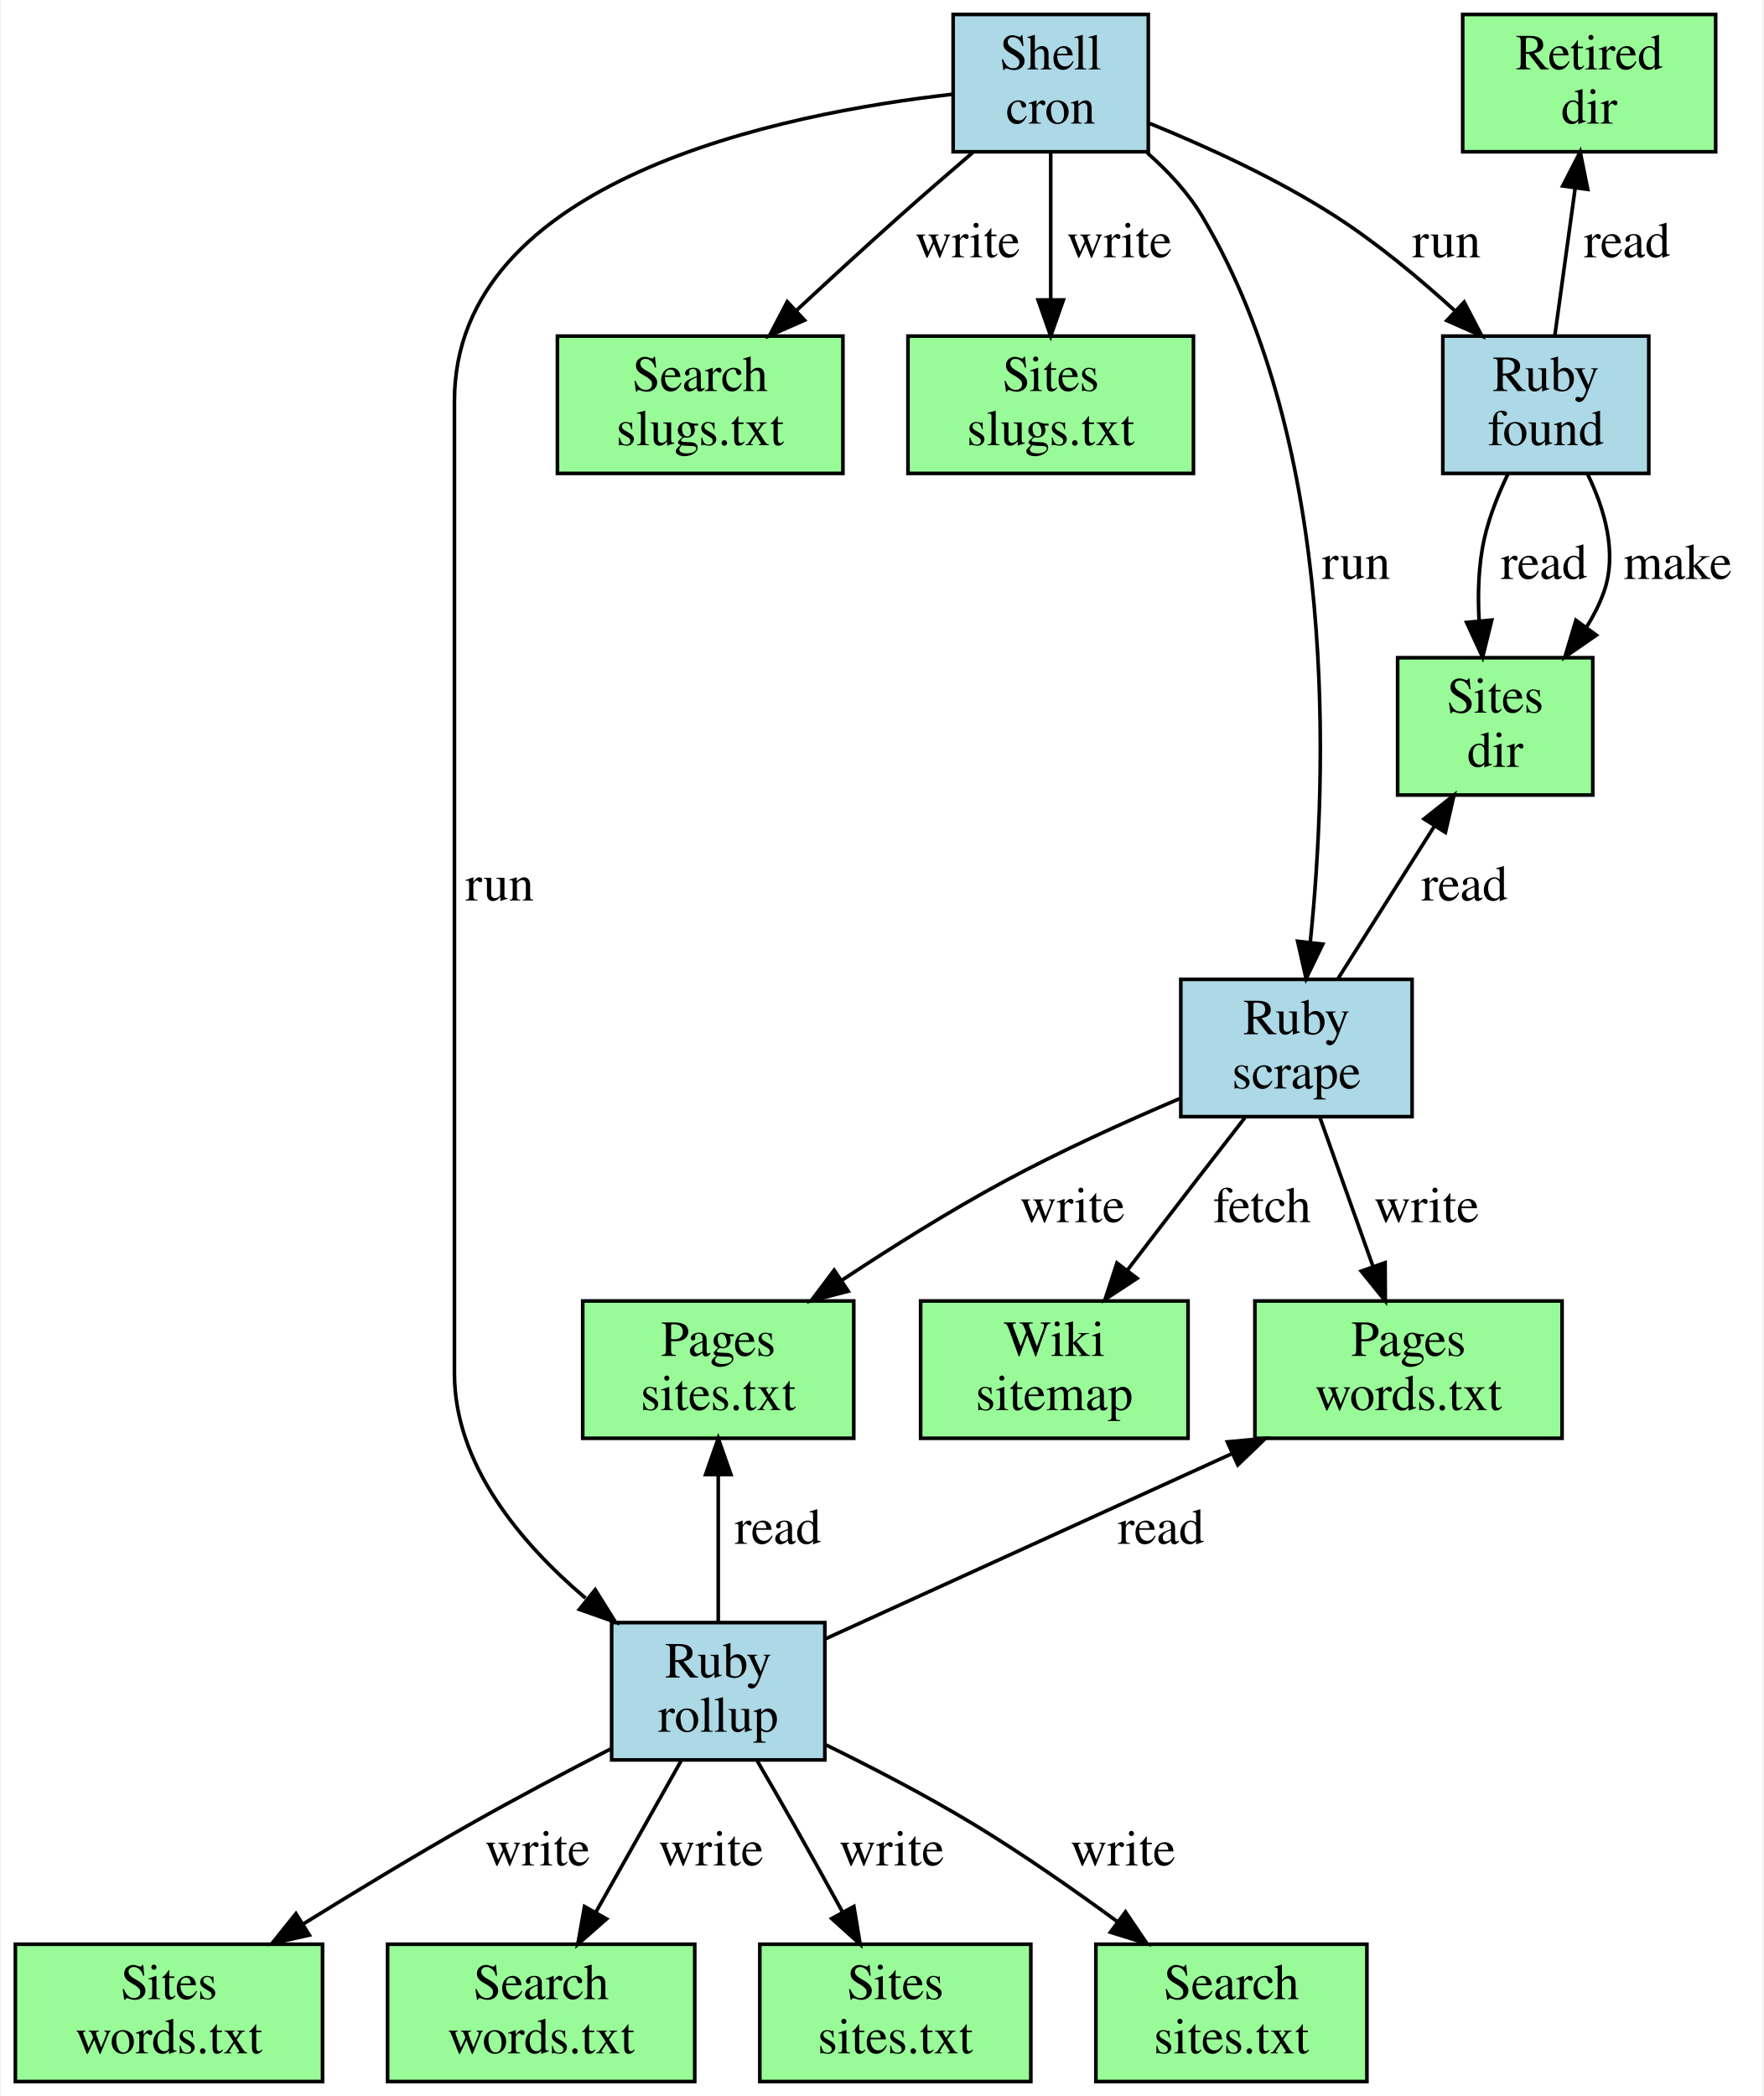
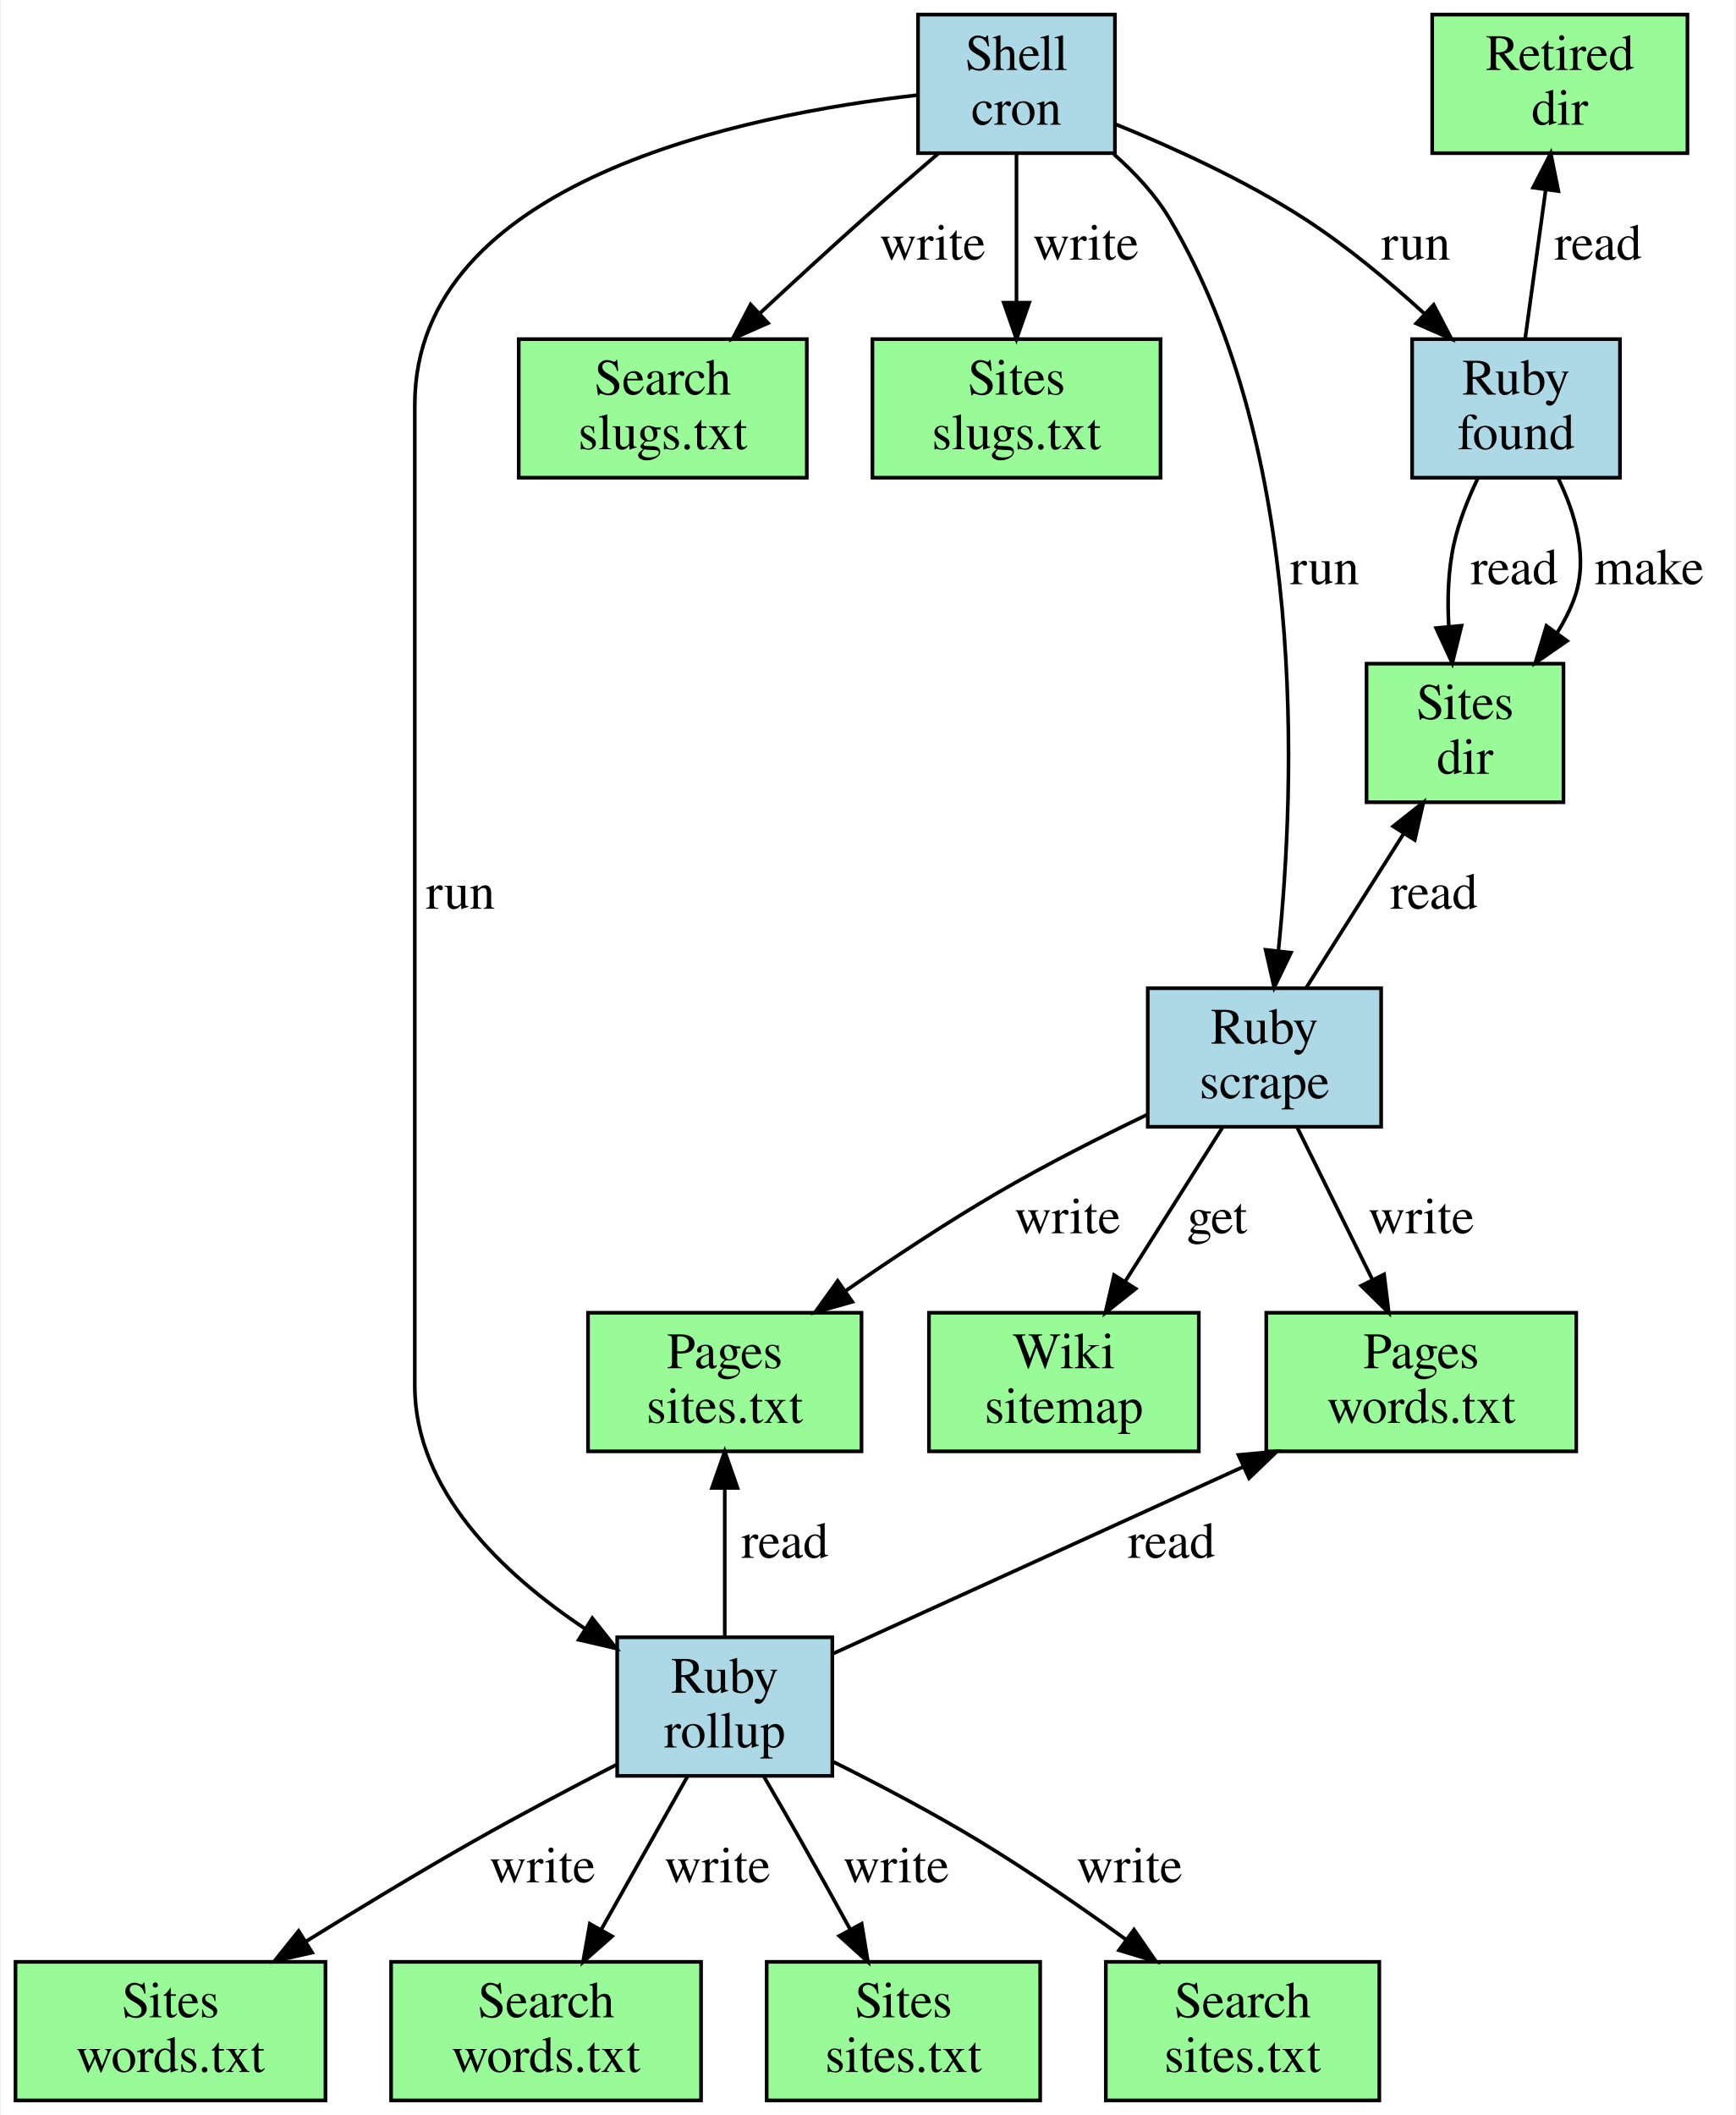
- <svg xmlns="http://www.w3.org/2000/svg" xmlns:xlink="http://www.w3.org/1999/xlink" width="488pt" height="580pt" viewBox="0.00 0.00 487.50 580.00">
+ <svg xmlns="http://www.w3.org/2000/svg" xmlns:xlink="http://www.w3.org/1999/xlink" width="476pt" height="580pt" viewBox="0.00 0.00 475.50 580.00">
  <g id="graph0" class="graph" transform="scale(1 1) rotate(0) translate(4 576)">
-     <polygon fill="white" stroke="transparent" points="-4,4 -4,-576 483.5,-576 483.5,4 -4,4" />
+     <polygon fill="white" stroke="transparent" points="-4,4 -4,-576 471.5,-576 471.5,4 -4,4" />
    <g id="node1" class="node">
-       <polygon fill="lightblue" stroke="black" points="313.5,-572 259.5,-572 259.5,-534 313.5,-534 313.5,-572" />
-       <text text-anchor="middle" x="286.5" y="-556.8" font-family="Times,serif" font-size="14.00">Shell</text>
-       <text text-anchor="middle" x="286.5" y="-541.8" font-family="Times,serif" font-size="14.00">cron</text>
+       <polygon fill="lightblue" stroke="black" points="301.5,-572 247.5,-572 247.5,-534 301.5,-534 301.5,-572" />
+       <text text-anchor="middle" x="274.5" y="-556.8" font-family="Times,serif" font-size="14.00">Shell</text>
+       <text text-anchor="middle" x="274.5" y="-541.8" font-family="Times,serif" font-size="14.00">cron</text>
    </g>
    <g id="node2" class="node">
-       <polygon fill="lightblue" stroke="black" points="386.5,-305 322.5,-305 322.5,-267 386.5,-267 386.5,-305" />
-       <text text-anchor="middle" x="354.5" y="-289.8" font-family="Times,serif" font-size="14.00">Ruby</text>
-       <text text-anchor="middle" x="354.5" y="-274.8" font-family="Times,serif" font-size="14.00">scrape</text>
+       <polygon fill="lightblue" stroke="black" points="374.5,-305 310.5,-305 310.5,-267 374.5,-267 374.5,-305" />
+       <text text-anchor="middle" x="342.5" y="-289.8" font-family="Times,serif" font-size="14.00">Ruby</text>
+       <text text-anchor="middle" x="342.5" y="-274.8" font-family="Times,serif" font-size="14.00">scrape</text>
    </g>
    <g id="edge1" class="edge">
      <g id="a_edge1">
        <a xlink:href="https://github.com/WardCunningham/search/blob/master/cron.sh#L7" xlink:title="run">
-           <path fill="none" stroke="black" d="M313.2,-533.72C319.01,-528.6 324.58,-522.61 328.5,-516 366.31,-452.29 363.03,-360.94 358.32,-315.27" />
-           <polygon fill="black" stroke="black" points="361.78,-314.74 357.17,-305.2 354.82,-315.53 361.78,-314.74" />
+           <path fill="none" stroke="black" d="M301.2,-533.72C307.01,-528.6 312.58,-522.61 316.5,-516 354.31,-452.29 351.03,-360.94 346.32,-315.27" />
+           <polygon fill="black" stroke="black" points="349.78,-314.74 345.17,-305.2 342.82,-315.53 349.78,-314.74" />
        </a>
      </g>
      <g id="a_edge1-label">
        <a xlink:href="https://github.com/WardCunningham/search/blob/master/cron.sh#L7" xlink:title="run">
-           <text text-anchor="middle" x="371" y="-415.8" font-family="Times,serif" font-size="14.00">run</text>
+           <text text-anchor="middle" x="359" y="-415.8" font-family="Times,serif" font-size="14.00">run</text>
        </a>
      </g>
    </g>
    <g id="node3" class="node">
      <polygon fill="lightblue" stroke="black" points="224,-127 165,-127 165,-89 224,-89 224,-127" />
      <text text-anchor="middle" x="194.5" y="-111.8" font-family="Times,serif" font-size="14.00">Ruby</text>
      <text text-anchor="middle" x="194.5" y="-96.8" font-family="Times,serif" font-size="14.00">rollup</text>
    </g>
    <g id="edge2" class="edge">
      <g id="a_edge2">
        <a xlink:href="https://github.com/WardCunningham/search/blob/master/cron.sh#L18" xlink:title="run">
-           <path fill="none" stroke="black" d="M259.25,-549.9C212.39,-544.65 121.5,-526.53 121.5,-465 121.5,-465 121.5,-465 121.5,-196 121.5,-170.87 139.6,-149.19 157.78,-133.76" />
-           <polygon fill="black" stroke="black" points="160.45,-136.1 166.07,-127.12 156.07,-130.64 160.45,-136.1" />
+           <path fill="none" stroke="black" d="M247.25,-549.9C200.39,-544.65 109.5,-526.53 109.5,-465 109.5,-465 109.5,-465 109.5,-196 109.5,-167.16 133.69,-144.34 156.25,-129.31" />
+           <polygon fill="black" stroke="black" points="158.18,-132.24 164.77,-123.94 154.45,-126.32 158.18,-132.24" />
        </a>
      </g>
      <g id="a_edge2-label">
        <a xlink:href="https://github.com/WardCunningham/search/blob/master/cron.sh#L18" xlink:title="run">
-           <text text-anchor="middle" x="134" y="-326.8" font-family="Times,serif" font-size="14.00">run</text>
+           <text text-anchor="middle" x="122" y="-326.8" font-family="Times,serif" font-size="14.00">run</text>
        </a>
      </g>
    </g>
    <g id="node4" class="node">
-       <polygon fill="palegreen" stroke="black" points="229,-483 150,-483 150,-445 229,-445 229,-483" />
-       <text text-anchor="middle" x="189.5" y="-467.8" font-family="Times,serif" font-size="14.00">Search</text>
-       <text text-anchor="middle" x="189.5" y="-452.8" font-family="Times,serif" font-size="14.00">slugs.txt</text>
+       <polygon fill="palegreen" stroke="black" points="217,-483 138,-483 138,-445 217,-445 217,-483" />
+       <text text-anchor="middle" x="177.5" y="-467.8" font-family="Times,serif" font-size="14.00">Search</text>
+       <text text-anchor="middle" x="177.5" y="-452.8" font-family="Times,serif" font-size="14.00">slugs.txt</text>
    </g>
    <g id="edge3" class="edge">
      <g id="a_edge3">
        <a xlink:href="https://github.com/WardCunningham/search/blob/master/cron.sh#L21" xlink:title="write">
-           <path fill="none" stroke="black" d="M264.99,-533.85C258.37,-528.18 251.09,-521.88 244.5,-516 235.18,-507.69 225.12,-498.45 216.19,-490.14" />
-           <polygon fill="black" stroke="black" points="218.37,-487.39 208.68,-483.12 213.6,-492.51 218.37,-487.39" />
+           <path fill="none" stroke="black" d="M252.99,-533.85C246.37,-528.18 239.09,-521.88 232.5,-516 223.18,-507.69 213.12,-498.45 204.19,-490.14" />
+           <polygon fill="black" stroke="black" points="206.37,-487.39 196.68,-483.12 201.6,-492.51 206.37,-487.39" />
        </a>
      </g>
      <g id="a_edge3-label">
        <a xlink:href="https://github.com/WardCunningham/search/blob/master/cron.sh#L21" xlink:title="write">
-           <text text-anchor="middle" x="263.5" y="-504.8" font-family="Times,serif" font-size="14.00">write</text>
+           <text text-anchor="middle" x="251.5" y="-504.8" font-family="Times,serif" font-size="14.00">write</text>
        </a>
      </g>
    </g>
    <g id="node5" class="node">
-       <polygon fill="palegreen" stroke="black" points="326,-483 247,-483 247,-445 326,-445 326,-483" />
-       <text text-anchor="middle" x="286.5" y="-467.8" font-family="Times,serif" font-size="14.00">Sites</text>
-       <text text-anchor="middle" x="286.5" y="-452.8" font-family="Times,serif" font-size="14.00">slugs.txt</text>
+       <polygon fill="palegreen" stroke="black" points="314,-483 235,-483 235,-445 314,-445 314,-483" />
+       <text text-anchor="middle" x="274.5" y="-467.8" font-family="Times,serif" font-size="14.00">Sites</text>
+       <text text-anchor="middle" x="274.5" y="-452.8" font-family="Times,serif" font-size="14.00">slugs.txt</text>
    </g>
    <g id="edge4" class="edge">
      <g id="a_edge4">
        <a xlink:href="https://github.com/WardCunningham/search/blob/master/cron.sh#L21" xlink:title="write">
-           <path fill="none" stroke="black" d="M286.5,-533.97C286.5,-522.19 286.5,-506.56 286.5,-493.16" />
-           <polygon fill="black" stroke="black" points="290,-493 286.5,-483 283,-493 290,-493" />
+           <path fill="none" stroke="black" d="M274.5,-533.97C274.5,-522.19 274.5,-506.56 274.5,-493.16" />
+           <polygon fill="black" stroke="black" points="278,-493 274.5,-483 271,-493 278,-493" />
        </a>
      </g>
      <g id="a_edge4-label">
        <a xlink:href="https://github.com/WardCunningham/search/blob/master/cron.sh#L21" xlink:title="write">
-           <text text-anchor="middle" x="305.5" y="-504.8" font-family="Times,serif" font-size="14.00">write</text>
+           <text text-anchor="middle" x="293.5" y="-504.8" font-family="Times,serif" font-size="14.00">write</text>
        </a>
      </g>
    </g>
    <g id="node6" class="node">
-       <polygon fill="lightblue" stroke="black" points="452,-483 395,-483 395,-445 452,-445 452,-483" />
-       <text text-anchor="middle" x="423.5" y="-467.8" font-family="Times,serif" font-size="14.00">Ruby</text>
-       <text text-anchor="middle" x="423.5" y="-452.8" font-family="Times,serif" font-size="14.00">found</text>
+       <polygon fill="lightblue" stroke="black" points="440,-483 383,-483 383,-445 440,-445 440,-483" />
+       <text text-anchor="middle" x="411.5" y="-467.8" font-family="Times,serif" font-size="14.00">Ruby</text>
+       <text text-anchor="middle" x="411.5" y="-452.8" font-family="Times,serif" font-size="14.00">found</text>
    </g>
    <g id="edge5" class="edge">
      <g id="a_edge5">
        <a xlink:href="https://github.com/WardCunningham/search/blob/master/cron.sh#L39" xlink:title="run">
-           <path fill="none" stroke="black" d="M313.85,-541.86C329.55,-535.48 349.3,-526.48 365.5,-516 377.05,-508.53 388.65,-498.85 398.42,-489.94" />
-           <polygon fill="black" stroke="black" points="400.91,-492.41 405.81,-483.02 396.12,-487.3 400.91,-492.41" />
+           <path fill="none" stroke="black" d="M301.85,-541.86C317.55,-535.48 337.3,-526.48 353.5,-516 365.05,-508.53 376.65,-498.85 386.42,-489.94" />
+           <polygon fill="black" stroke="black" points="388.91,-492.41 393.81,-483.02 384.12,-487.3 388.91,-492.41" />
        </a>
      </g>
      <g id="a_edge5-label">
        <a xlink:href="https://github.com/WardCunningham/search/blob/master/cron.sh#L39" xlink:title="run">
-           <text text-anchor="middle" x="396" y="-504.8" font-family="Times,serif" font-size="14.00">run</text>
+           <text text-anchor="middle" x="384" y="-504.8" font-family="Times,serif" font-size="14.00">run</text>
        </a>
      </g>
    </g>
    <g id="node9" class="node">
      <polygon fill="palegreen" stroke="black" points="428,-216 343,-216 343,-178 428,-178 428,-216" />
      <text text-anchor="middle" x="385.5" y="-200.8" font-family="Times,serif" font-size="14.00">Pages</text>
      <text text-anchor="middle" x="385.5" y="-185.8" font-family="Times,serif" font-size="14.00">words.txt</text>
    </g>
    <g id="edge17" class="edge">
      <g id="a_edge17">
        <a xlink:href="https://github.com/WardCunningham/search/blob/master/scrape.rb#L38" xlink:title="write">
-           <path fill="none" stroke="black" d="M360.92,-266.97C365.16,-255.08 370.8,-239.25 375.61,-225.76" />
-           <polygon fill="black" stroke="black" points="379.03,-226.6 379.09,-216 372.43,-224.25 379.03,-226.6" />
+           <path fill="none" stroke="black" d="M351.41,-266.97C357.41,-254.84 365.42,-238.63 372.17,-224.97" />
+           <polygon fill="black" stroke="black" points="375.31,-226.52 376.6,-216 369.03,-223.42 375.31,-226.52" />
        </a>
      </g>
      <g id="a_edge17-label">
        <a xlink:href="https://github.com/WardCunningham/search/blob/master/scrape.rb#L38" xlink:title="write">
-           <text text-anchor="middle" x="390.5" y="-237.8" font-family="Times,serif" font-size="14.00">write</text>
+           <text text-anchor="middle" x="385.5" y="-237.8" font-family="Times,serif" font-size="14.00">write</text>
        </a>
      </g>
    </g>
    <g id="node10" class="node">
      <polygon fill="palegreen" stroke="black" points="232,-216 157,-216 157,-178 232,-178 232,-216" />
      <text text-anchor="middle" x="194.5" y="-200.8" font-family="Times,serif" font-size="14.00">Pages</text>
      <text text-anchor="middle" x="194.5" y="-185.8" font-family="Times,serif" font-size="14.00">sites.txt</text>
    </g>
    <g id="edge18" class="edge">
      <g id="a_edge18">
        <a xlink:href="https://github.com/WardCunningham/search/blob/master/scrape.rb#L38" xlink:title="write">
-           <path fill="none" stroke="black" d="M322.41,-272.09C307.31,-265.68 289.2,-257.49 273.5,-249 258.42,-240.85 242.42,-230.8 228.79,-221.79" />
-           <polygon fill="black" stroke="black" points="230.47,-218.7 220.21,-216.05 226.58,-224.52 230.47,-218.7" />
+           <path fill="none" stroke="black" d="M310.37,-270.35C297.46,-264.15 282.56,-256.61 269.5,-249 255.46,-240.82 240.56,-230.95 227.76,-222.08" />
+           <polygon fill="black" stroke="black" points="229.48,-219 219.28,-216.13 225.46,-224.74 229.48,-219" />
        </a>
      </g>
      <g id="a_edge18-label">
        <a xlink:href="https://github.com/WardCunningham/search/blob/master/scrape.rb#L38" xlink:title="write">
-           <text text-anchor="middle" x="292.5" y="-237.8" font-family="Times,serif" font-size="14.00">write</text>
+           <text text-anchor="middle" x="288.5" y="-237.8" font-family="Times,serif" font-size="14.00">write</text>
        </a>
      </g>
    </g>
    <g id="node15" class="node">
      <polygon fill="palegreen" stroke="black" points="324.5,-216 250.5,-216 250.5,-178 324.5,-178 324.5,-216" />
      <text text-anchor="middle" x="287.5" y="-200.8" font-family="Times,serif" font-size="14.00">Wiki</text>
      <text text-anchor="middle" x="287.5" y="-185.8" font-family="Times,serif" font-size="14.00">sitemap</text>
    </g>
    <g id="edge16" class="edge">
      <g id="a_edge16">
-         <a xlink:href="https://github.com/WardCunningham/search/blob/master/scrape.rb#L13" xlink:title="fetch">
-           <path fill="none" stroke="black" d="M340.23,-266.71C335.82,-261.04 330.95,-254.77 326.5,-249 320.4,-241.09 313.79,-232.47 307.78,-224.61" />
-           <polygon fill="black" stroke="black" points="310.4,-222.26 301.54,-216.44 304.83,-226.51 310.4,-222.26" />
+         <a xlink:href="https://github.com/WardCunningham/search/blob/master/scrape.rb#L13" xlink:title="get">
+           <path fill="none" stroke="black" d="M331.1,-266.97C323.36,-254.73 312.99,-238.32 304.3,-224.58" />
+           <polygon fill="black" stroke="black" points="307.18,-222.59 298.88,-216 301.27,-226.33 307.18,-222.59" />
        </a>
      </g>
      <g id="a_edge16-label">
-         <a xlink:href="https://github.com/WardCunningham/search/blob/master/scrape.rb#L13" xlink:title="fetch">
-           <text text-anchor="middle" x="345" y="-237.8" font-family="Times,serif" font-size="14.00">fetch</text>
+         <a xlink:href="https://github.com/WardCunningham/search/blob/master/scrape.rb#L13" xlink:title="get">
+           <text text-anchor="middle" x="329.5" y="-237.8" font-family="Times,serif" font-size="14.00">get</text>
        </a>
      </g>
    </g>
    <g id="node11" class="node">
      <polygon fill="palegreen" stroke="black" points="85,-38 0,-38 0,0 85,0 85,-38" />
      <text text-anchor="middle" x="42.5" y="-22.8" font-family="Times,serif" font-size="14.00">Sites</text>
      <text text-anchor="middle" x="42.5" y="-7.8" font-family="Times,serif" font-size="14.00">words.txt</text>
    </g>
    <g id="edge11" class="edge">
      <g id="a_edge11">
        <a xlink:href="https://github.com/WardCunningham/search/blob/master/rollup.rb#L5" xlink:title="write">
          <path fill="none" stroke="black" d="M164.71,-92.03C152.46,-85.73 138.19,-78.2 125.5,-71 110.27,-62.36 93.79,-52.37 79.55,-43.53" />
          <polygon fill="black" stroke="black" points="81.35,-40.53 71.01,-38.2 77.64,-46.47 81.35,-40.53" />
        </a>
      </g>
      <g id="a_edge11-label">
        <a xlink:href="https://github.com/WardCunningham/search/blob/master/rollup.rb#L5" xlink:title="write">
          <text text-anchor="middle" x="144.5" y="-59.8" font-family="Times,serif" font-size="14.00">write</text>
        </a>
      </g>
    </g>
    <g id="node12" class="node">
      <polygon fill="palegreen" stroke="black" points="188,-38 103,-38 103,0 188,0 188,-38" />
      <text text-anchor="middle" x="145.5" y="-22.8" font-family="Times,serif" font-size="14.00">Search</text>
      <text text-anchor="middle" x="145.5" y="-7.8" font-family="Times,serif" font-size="14.00">words.txt</text>
    </g>
    <g id="edge12" class="edge">
      <g id="a_edge12">
        <a xlink:href="https://github.com/WardCunningham/search/blob/master/rollup.rb#L5" xlink:title="write">
          <path fill="none" stroke="black" d="M184.35,-88.97C177.51,-76.84 168.38,-60.63 160.69,-46.97" />
          <polygon fill="black" stroke="black" points="163.6,-45 155.64,-38 157.5,-48.43 163.6,-45" />
        </a>
      </g>
      <g id="a_edge12-label">
        <a xlink:href="https://github.com/WardCunningham/search/blob/master/rollup.rb#L5" xlink:title="write">
          <text text-anchor="middle" x="192.5" y="-59.8" font-family="Times,serif" font-size="14.00">write</text>
        </a>
      </g>
    </g>
    <g id="node13" class="node">
      <polygon fill="palegreen" stroke="black" points="281,-38 206,-38 206,0 281,0 281,-38" />
      <text text-anchor="middle" x="243.5" y="-22.8" font-family="Times,serif" font-size="14.00">Sites</text>
      <text text-anchor="middle" x="243.5" y="-7.8" font-family="Times,serif" font-size="14.00">sites.txt</text>
    </g>
    <g id="edge13" class="edge">
      <g id="a_edge13">
        <a xlink:href="https://github.com/WardCunningham/search/blob/master/rollup.rb#L6" xlink:title="write">
          <path fill="none" stroke="black" d="M205.28,-88.74C208.59,-83.07 212.22,-76.79 215.5,-71 219.89,-63.25 224.57,-54.79 228.83,-47.03" />
          <polygon fill="black" stroke="black" points="232.04,-48.45 233.77,-38 225.9,-45.1 232.04,-48.45" />
        </a>
      </g>
      <g id="a_edge13-label">
        <a xlink:href="https://github.com/WardCunningham/search/blob/master/rollup.rb#L6" xlink:title="write">
-           <text text-anchor="middle" x="242.5" y="-59.8" font-family="Times,serif" font-size="14.00">write</text>
+           <text text-anchor="middle" x="241.5" y="-59.8" font-family="Times,serif" font-size="14.00">write</text>
        </a>
      </g>
    </g>
    <g id="node14" class="node">
      <polygon fill="palegreen" stroke="black" points="374,-38 299,-38 299,0 374,0 374,-38" />
      <text text-anchor="middle" x="336.5" y="-22.8" font-family="Times,serif" font-size="14.00">Search</text>
      <text text-anchor="middle" x="336.5" y="-7.8" font-family="Times,serif" font-size="14.00">sites.txt</text>
    </g>
    <g id="edge14" class="edge">
      <g id="a_edge14">
        <a xlink:href="https://github.com/WardCunningham/search/blob/master/rollup.rb#L6" xlink:title="write">
-           <path fill="none" stroke="black" d="M224.07,-93.27C237.03,-86.93 252.27,-79.04 265.5,-71 278.75,-62.94 292.74,-53.19 304.76,-44.38" />
-           <polygon fill="black" stroke="black" points="307.19,-46.94 313.13,-38.17 303.02,-41.32 307.19,-46.94" />
+           <path fill="none" stroke="black" d="M224.3,-92.84C236.92,-86.55 251.65,-78.8 264.5,-71 278.01,-62.8 292.33,-52.92 304.61,-44.05" />
+           <polygon fill="black" stroke="black" points="306.73,-46.83 312.75,-38.11 302.61,-41.18 306.73,-46.83" />
        </a>
      </g>
      <g id="a_edge14-label">
        <a xlink:href="https://github.com/WardCunningham/search/blob/master/rollup.rb#L6" xlink:title="write">
-           <text text-anchor="middle" x="306.5" y="-59.8" font-family="Times,serif" font-size="14.00">write</text>
+           <text text-anchor="middle" x="305.5" y="-59.8" font-family="Times,serif" font-size="14.00">write</text>
        </a>
      </g>
    </g>
    <g id="node7" class="node">
-       <polygon fill="palegreen" stroke="black" points="436.5,-394 382.5,-394 382.5,-356 436.5,-356 436.5,-394" />
-       <text text-anchor="middle" x="409.5" y="-378.8" font-family="Times,serif" font-size="14.00">Sites</text>
-       <text text-anchor="middle" x="409.5" y="-363.8" font-family="Times,serif" font-size="14.00">dir</text>
+       <polygon fill="palegreen" stroke="black" points="424.5,-394 370.5,-394 370.5,-356 424.5,-356 424.5,-394" />
+       <text text-anchor="middle" x="397.5" y="-378.8" font-family="Times,serif" font-size="14.00">Sites</text>
+       <text text-anchor="middle" x="397.5" y="-363.8" font-family="Times,serif" font-size="14.00">dir</text>
    </g>
    <g id="edge8" class="edge">
      <g id="a_edge8">
        <a xlink:href="https://github.com/WardCunningham/search/blob/master/found.rb#L16" xlink:title="make">
-           <path fill="none" stroke="black" d="M435,-444.93C439.79,-435.12 443.42,-422.82 439.5,-412 438.3,-408.69 436.65,-405.46 434.73,-402.4" />
-           <polygon fill="black" stroke="black" points="437.49,-400.24 428.78,-394.21 431.83,-404.36 437.49,-400.24" />
+           <path fill="none" stroke="black" d="M423,-444.93C427.79,-435.12 431.42,-422.82 427.5,-412 426.3,-408.69 424.65,-405.46 422.73,-402.4" />
+           <polygon fill="black" stroke="black" points="425.49,-400.24 416.78,-394.21 419.83,-404.36 425.49,-400.24" />
        </a>
      </g>
      <g id="a_edge8-label">
        <a xlink:href="https://github.com/WardCunningham/search/blob/master/found.rb#L16" xlink:title="make">
-           <text text-anchor="middle" x="460" y="-415.8" font-family="Times,serif" font-size="14.00">make</text>
+           <text text-anchor="middle" x="448" y="-415.8" font-family="Times,serif" font-size="14.00">make</text>
        </a>
      </g>
    </g>
    <g id="edge15" class="edge">
      <g id="a_edge15">
        <a xlink:href="https://github.com/WardCunningham/search/blob/master/scrape.rb#L12" xlink:title="read">
-           <path fill="none" stroke="black" d="M392.68,-347.4C383.99,-333.65 373.62,-317.25 365.88,-305" />
-           <polygon fill="black" stroke="black" points="389.8,-349.39 398.1,-355.97 395.72,-345.65 389.8,-349.39" />
+           <path fill="none" stroke="black" d="M380.68,-347.4C371.99,-333.65 361.62,-317.25 353.88,-305" />
+           <polygon fill="black" stroke="black" points="377.8,-349.39 386.1,-355.97 383.72,-345.65 377.8,-349.39" />
        </a>
      </g>
      <g id="a_edge15-label">
        <a xlink:href="https://github.com/WardCunningham/search/blob/master/scrape.rb#L12" xlink:title="read">
-           <text text-anchor="middle" x="401" y="-326.8" font-family="Times,serif" font-size="14.00">read</text>
+           <text text-anchor="middle" x="389" y="-326.8" font-family="Times,serif" font-size="14.00">read</text>
        </a>
      </g>
    </g>
    <g id="edge6" class="edge">
      <g id="a_edge6">
        <a xlink:href="https://github.com/WardCunningham/search/blob/master/found.rb#L6" xlink:title="read">
-           <path fill="none" stroke="black" d="M405.05,-404.21C404.63,-411.69 404.86,-419.71 406.5,-427 407.86,-433.07 410.37,-439.32 413.04,-444.88" />
-           <polygon fill="black" stroke="black" points="408.55,-404.42 406.01,-394.14 401.58,-403.76 408.55,-404.42" />
+           <path fill="none" stroke="black" d="M393.05,-404.21C392.63,-411.69 392.86,-419.71 394.5,-427 395.86,-433.07 398.37,-439.32 401.04,-444.88" />
+           <polygon fill="black" stroke="black" points="396.55,-404.42 394.01,-394.14 389.58,-403.76 396.55,-404.42" />
        </a>
      </g>
      <g id="a_edge6-label">
        <a xlink:href="https://github.com/WardCunningham/search/blob/master/found.rb#L6" xlink:title="read">
-           <text text-anchor="middle" x="423" y="-415.8" font-family="Times,serif" font-size="14.00">read</text>
+           <text text-anchor="middle" x="411" y="-415.8" font-family="Times,serif" font-size="14.00">read</text>
        </a>
      </g>
    </g>
    <g id="node8" class="node">
-       <polygon fill="palegreen" stroke="black" points="470.5,-572 400.5,-572 400.5,-534 470.5,-534 470.5,-572" />
-       <text text-anchor="middle" x="435.5" y="-556.8" font-family="Times,serif" font-size="14.00">Retired</text>
-       <text text-anchor="middle" x="435.5" y="-541.8" font-family="Times,serif" font-size="14.00">dir</text>
+       <polygon fill="palegreen" stroke="black" points="458.5,-572 388.5,-572 388.5,-534 458.5,-534 458.5,-572" />
+       <text text-anchor="middle" x="423.5" y="-556.8" font-family="Times,serif" font-size="14.00">Retired</text>
+       <text text-anchor="middle" x="423.5" y="-541.8" font-family="Times,serif" font-size="14.00">dir</text>
    </g>
    <g id="edge7" class="edge">
      <g id="a_edge7">
        <a xlink:href="https://github.com/WardCunningham/search/blob/master/found.rb#L6" xlink:title="read">
-           <path fill="none" stroke="black" d="M431.61,-523.82C429.76,-510.41 427.61,-494.78 425.98,-483" />
-           <polygon fill="black" stroke="black" points="428.18,-524.55 433.01,-533.97 435.11,-523.59 428.18,-524.55" />
+           <path fill="none" stroke="black" d="M419.61,-523.82C417.76,-510.41 415.61,-494.78 413.98,-483" />
+           <polygon fill="black" stroke="black" points="416.18,-524.55 421.01,-533.97 423.11,-523.59 416.18,-524.55" />
        </a>
      </g>
      <g id="a_edge7-label">
        <a xlink:href="https://github.com/WardCunningham/search/blob/master/found.rb#L6" xlink:title="read">
-           <text text-anchor="middle" x="446" y="-504.8" font-family="Times,serif" font-size="14.00">read</text>
+           <text text-anchor="middle" x="434" y="-504.8" font-family="Times,serif" font-size="14.00">read</text>
        </a>
      </g>
    </g>
    <g id="edge9" class="edge">
      <g id="a_edge9">
        <a xlink:href="https://github.com/WardCunningham/search/blob/master/rollup.rb#L3" xlink:title="read">
          <path fill="none" stroke="black" d="M336.68,-173.76C301.1,-157.56 254.06,-136.13 224.04,-122.45" />
          <polygon fill="black" stroke="black" points="335.37,-177.01 345.92,-177.97 338.28,-170.64 335.37,-177.01" />
        </a>
      </g>
      <g id="a_edge9-label">
        <a xlink:href="https://github.com/WardCunningham/search/blob/master/rollup.rb#L3" xlink:title="read">
          <text text-anchor="middle" x="317" y="-148.8" font-family="Times,serif" font-size="14.00">read</text>
        </a>
      </g>
    </g>
    <g id="edge10" class="edge">
      <g id="a_edge10">
        <a xlink:href="https://github.com/WardCunningham/search/blob/master/rollup.rb#L4" xlink:title="read">
          <path fill="none" stroke="black" d="M194.5,-167.82C194.5,-154.41 194.5,-138.78 194.5,-127" />
          <polygon fill="black" stroke="black" points="191,-167.97 194.5,-177.97 198,-167.97 191,-167.97" />
        </a>
      </g>
      <g id="a_edge10-label">
        <a xlink:href="https://github.com/WardCunningham/search/blob/master/rollup.rb#L4" xlink:title="read">
          <text text-anchor="middle" x="211" y="-148.8" font-family="Times,serif" font-size="14.00">read</text>
        </a>
      </g>
    </g>
  </g>
</svg>
